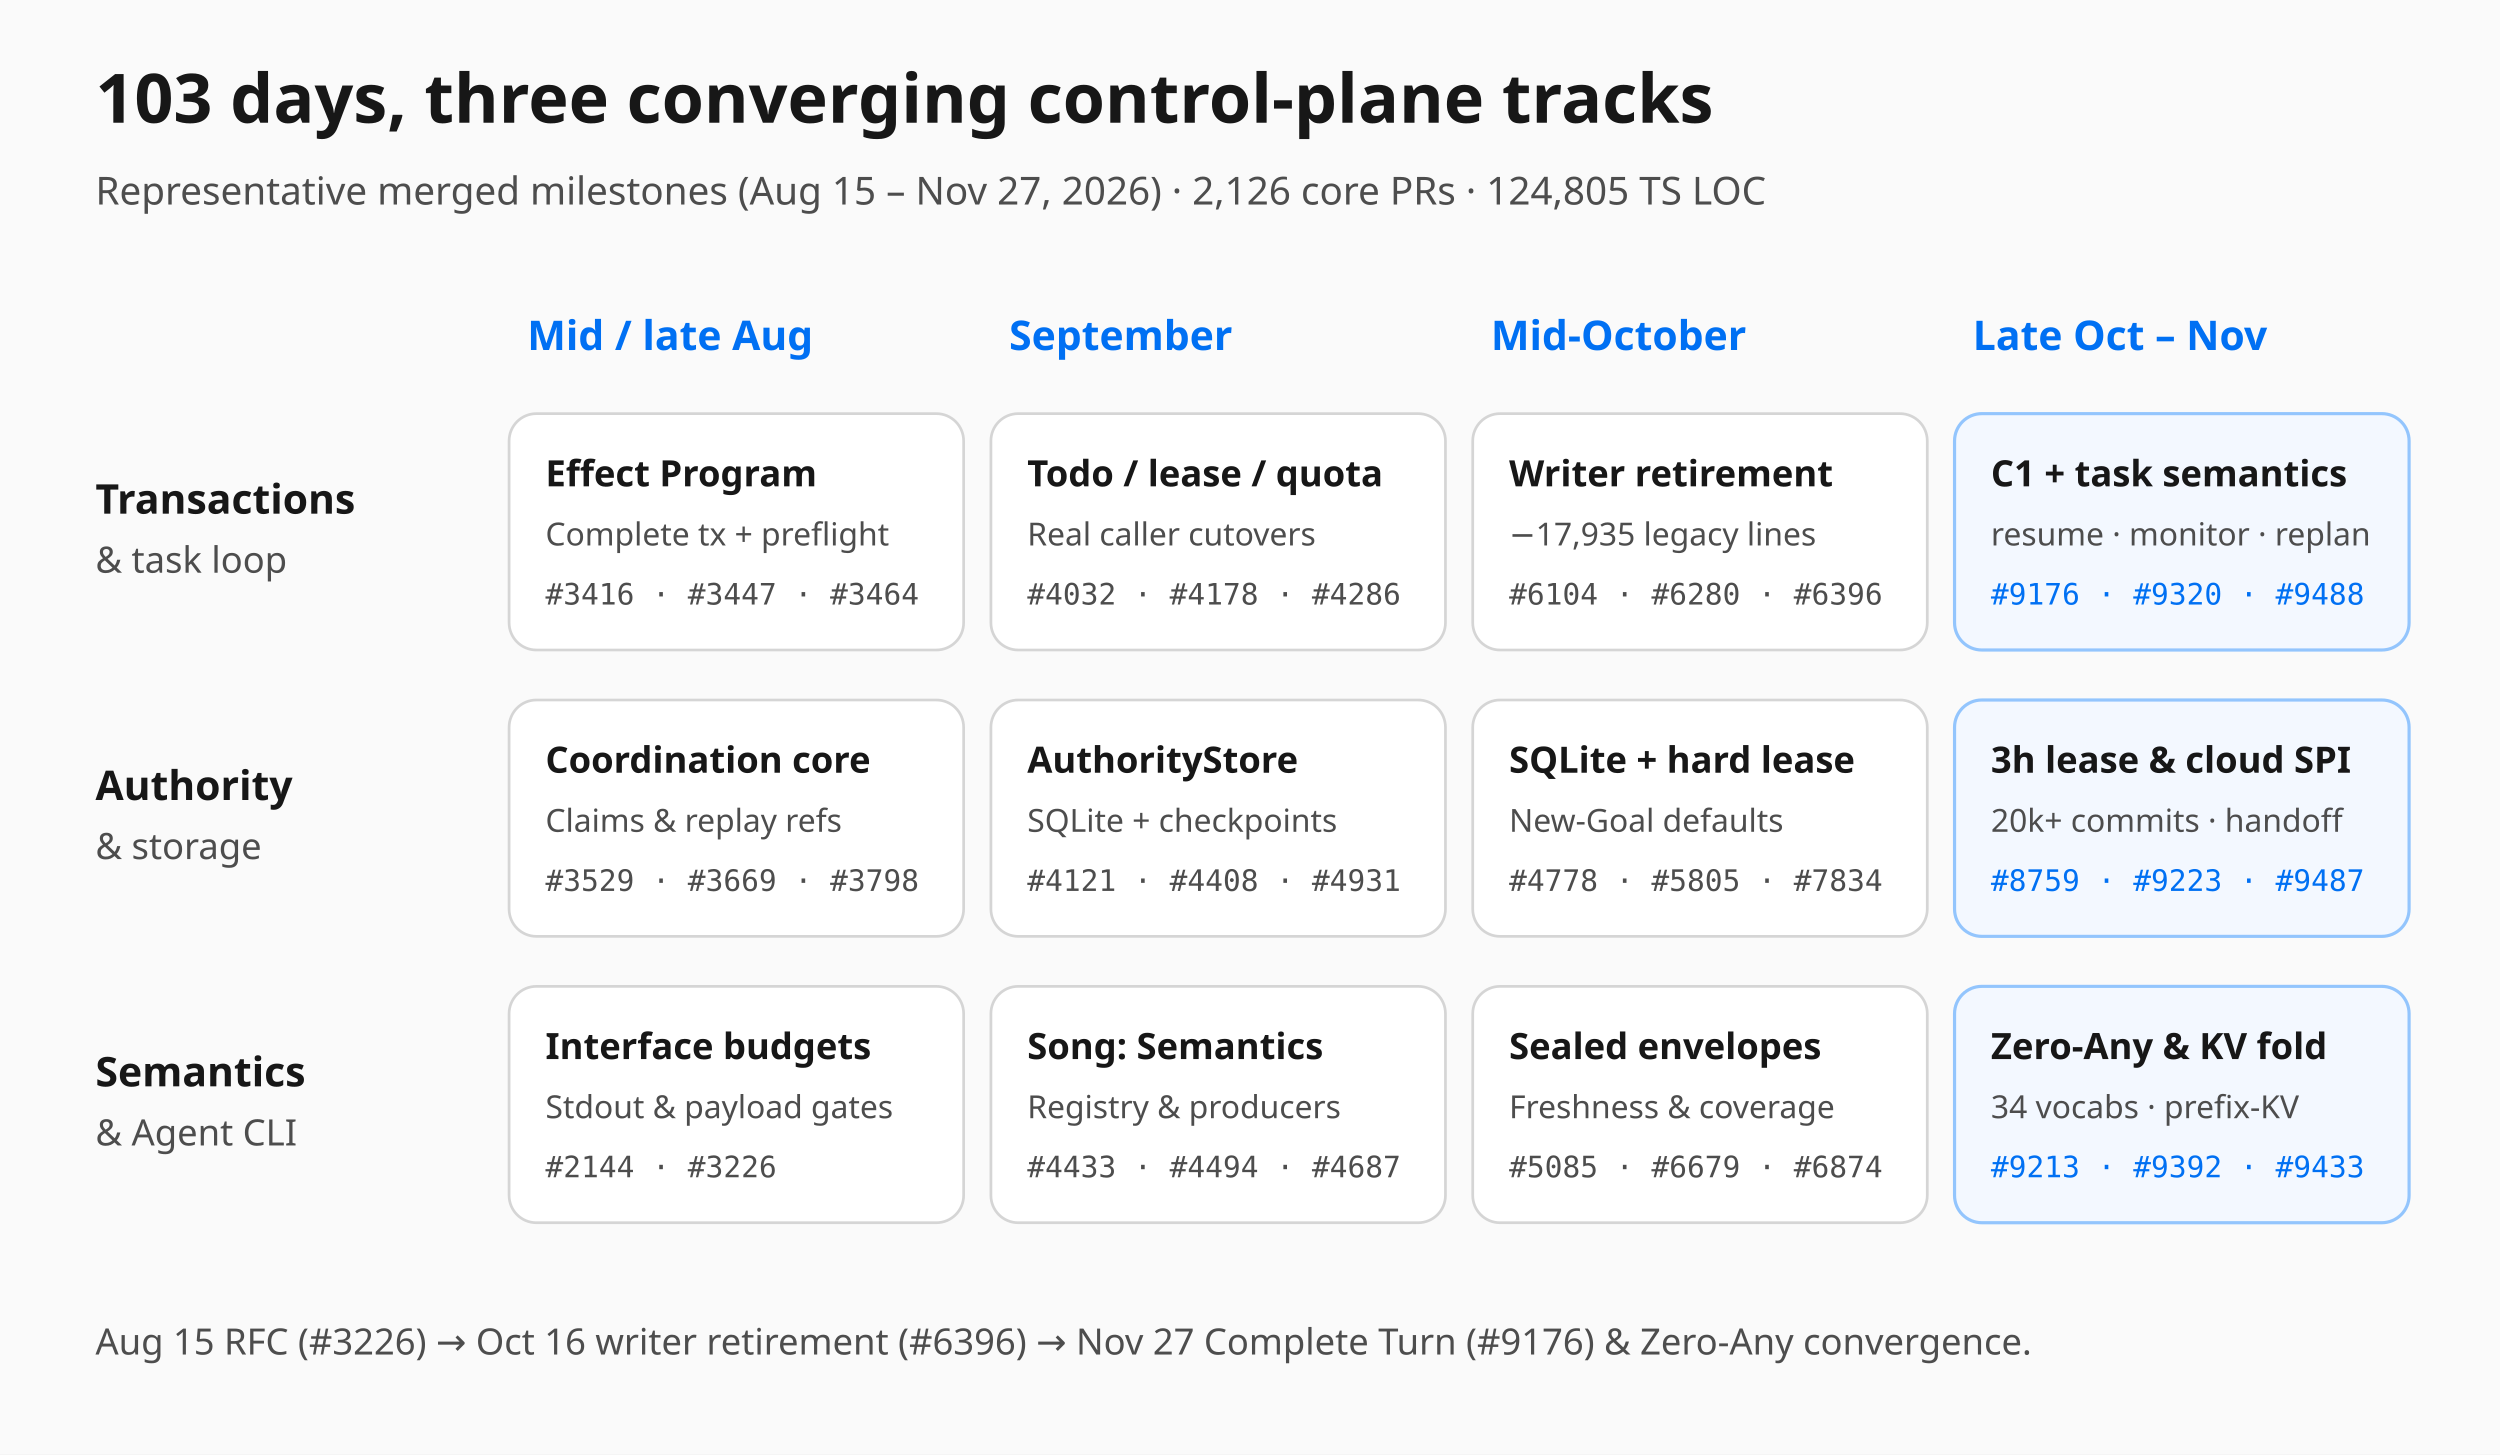
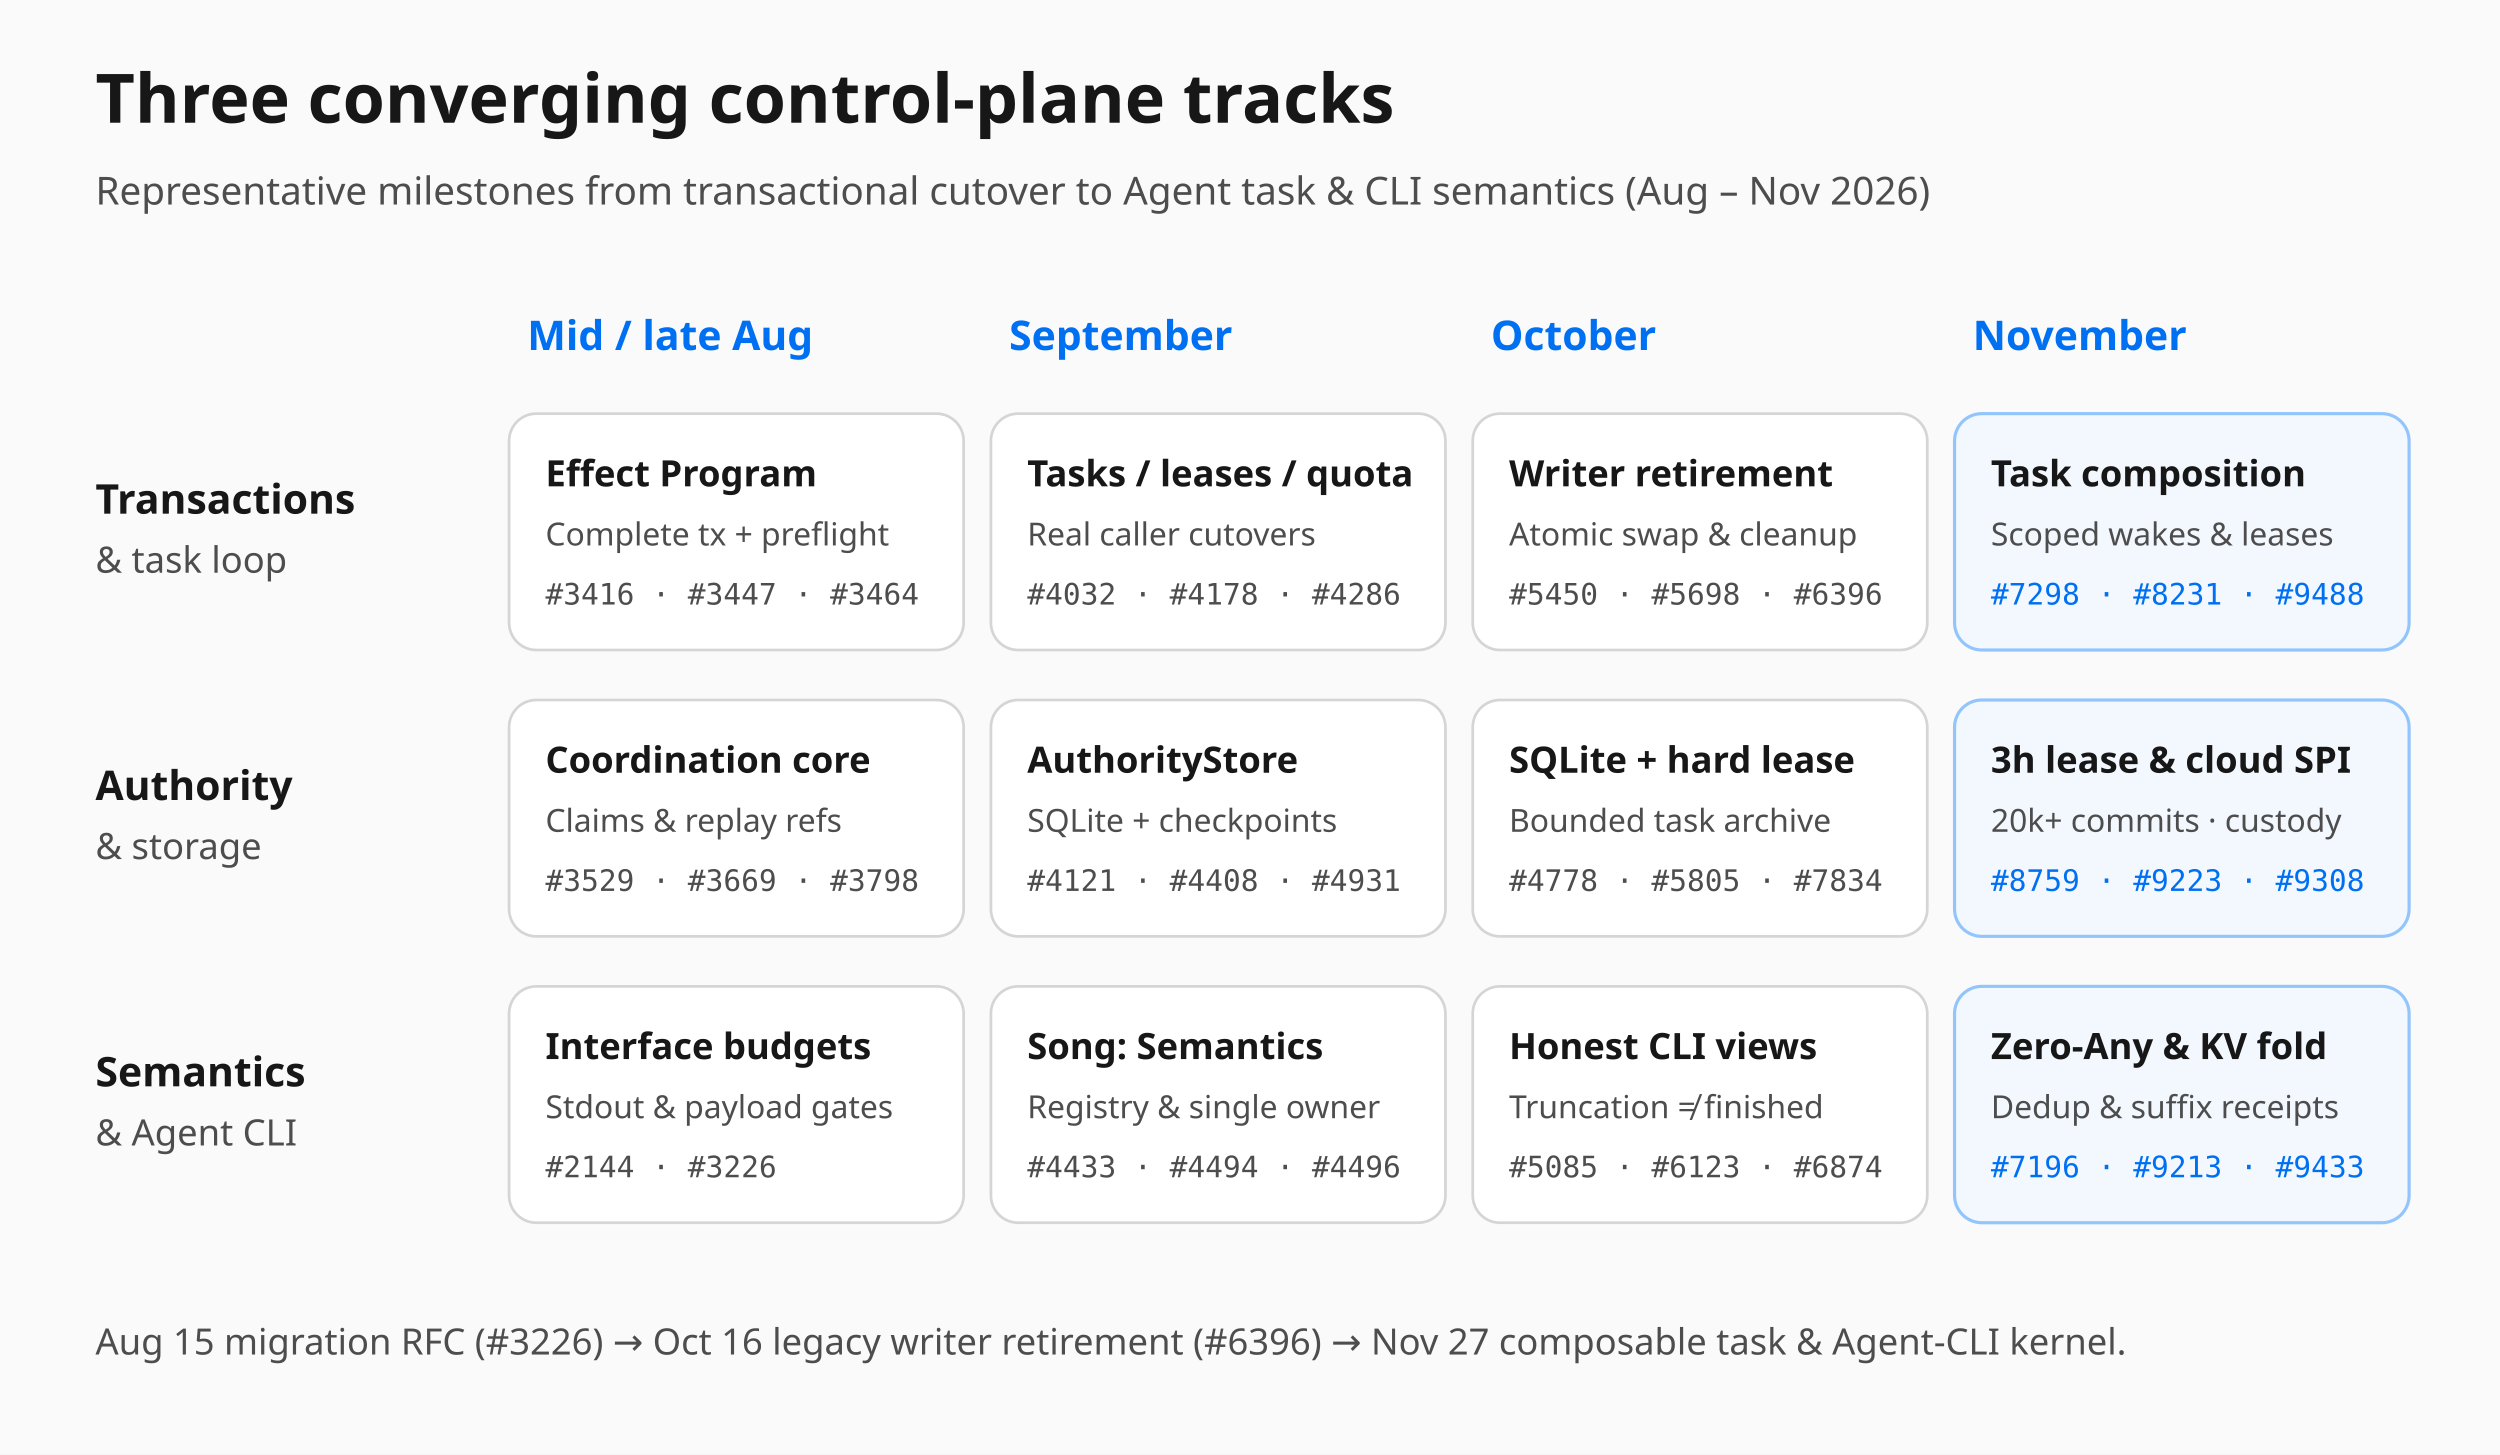
<svg xmlns="http://www.w3.org/2000/svg" width="1100" height="640" viewBox="0 0 1100 640" role="img" aria-labelledby="t d">
  <rect width="100%" height="100%" fill="#fafafa" />
  <style>
    text { font-family: Geist, "PingFang SC", "Microsoft YaHei", sans-serif; fill: #171717; }
    .sub { fill: #4d4d4d; }
    .blue { fill: #0070f3; }
    .mono { font-family: "Geist Mono", "SFMono-Regular", monospace; }
    .box { fill: #fff; stroke: #d5d5d5; stroke-width: 1.2; }
    .box-hi { fill: #f3f8ff; stroke: #93c5fd; stroke-width: 1.4; }
  </style>
-   <text x="42" y="54" font-size="30" font-weight="600">103 days, three converging control-plane tracks</text>
-   <text x="42" y="90" font-size="17" class="sub">Representative merged milestones (Aug 15 – Nov 27, 2026) · 2,126 core PRs · 124,805 TS LOC</text>
+   <text x="42" y="54" font-size="30" font-weight="600">Three converging control-plane tracks</text>
+   <text x="42" y="90" font-size="17" class="sub">Representative milestones from transactional cutover to Agent task &amp; CLI semantics (Aug – Nov 2026)</text>
  <text x="232" y="154" font-size="18" font-weight="600" class="blue">Mid / late Aug</text>
  <text x="444" y="154" font-size="18" font-weight="600" class="blue">September</text>
-   <text x="656" y="154" font-size="18" font-weight="600" class="blue">Mid-October</text>
-   <text x="868" y="154" font-size="18" font-weight="600" class="blue">Late Oct – Nov</text>
+   <text x="656" y="154" font-size="18" font-weight="600" class="blue">October</text>
+   <text x="868" y="154" font-size="18" font-weight="600" class="blue">November</text>
  <text x="42" y="226" font-size="18" font-weight="600">Transactions</text>
  <text x="42" y="252" font-size="16" class="sub">&amp; task loop</text>
  <rect class="box" x="224" y="182" width="200" height="104" rx="12" />
  <text x="240" y="214" font-size="16" font-weight="600">Effect Program</text>
  <text x="240" y="240" font-size="14" class="sub">Complete tx + preflight</text>
  <text x="240" y="266" font-size="13" class="mono sub">#3416 · #3447 · #3464</text>
  <rect class="box" x="436" y="182" width="200" height="104" rx="12" />
-   <text x="452" y="214" font-size="16" font-weight="600">Todo / lease / quota</text>
+   <text x="452" y="214" font-size="16" font-weight="600">Tasks / leases / quota</text>
  <text x="452" y="240" font-size="14" class="sub">Real caller cutovers</text>
  <text x="452" y="266" font-size="13" class="mono sub">#4032 · #4178 · #4286</text>
  <rect class="box" x="648" y="182" width="200" height="104" rx="12" />
  <text x="664" y="214" font-size="16" font-weight="600">Writer retirement</text>
-   <text x="664" y="240" font-size="14" class="sub">−17,935 legacy lines</text>
-   <text x="664" y="266" font-size="13" class="mono sub">#6104 · #6280 · #6396</text>
+   <text x="664" y="240" font-size="14" class="sub">Atomic swap &amp; cleanup</text>
+   <text x="664" y="266" font-size="13" class="mono sub">#5450 · #5698 · #6396</text>
  <rect class="box-hi" x="860" y="182" width="200" height="104" rx="12" />
-   <text x="876" y="214" font-size="16" font-weight="600">C1 + task semantics</text>
-   <text x="876" y="240" font-size="14" class="sub">resume · monitor · replan</text>
-   <text x="876" y="266" font-size="13" class="mono blue">#9176 · #9320 · #9488</text>
+   <text x="876" y="214" font-size="16" font-weight="600">Task composition</text>
+   <text x="876" y="240" font-size="14" class="sub">Scoped wakes &amp; leases</text>
+   <text x="876" y="266" font-size="13" class="mono blue">#7298 · #8231 · #9488</text>
  <text x="42" y="352" font-size="18" font-weight="600">Authority</text>
  <text x="42" y="378" font-size="16" class="sub">&amp; storage</text>
  <rect class="box" x="224" y="308" width="200" height="104" rx="12" />
  <text x="240" y="340" font-size="16" font-weight="600">Coordination core</text>
  <text x="240" y="366" font-size="14" class="sub">Claims &amp; replay refs</text>
  <text x="240" y="392" font-size="13" class="mono sub">#3529 · #3669 · #3798</text>
  <rect class="box" x="436" y="308" width="200" height="104" rx="12" />
  <text x="452" y="340" font-size="16" font-weight="600">AuthorityStore</text>
  <text x="452" y="366" font-size="14" class="sub">SQLite + checkpoints</text>
  <text x="452" y="392" font-size="13" class="mono sub">#4121 · #4408 · #4931</text>
  <rect class="box" x="648" y="308" width="200" height="104" rx="12" />
  <text x="664" y="340" font-size="16" font-weight="600">SQLite + hard lease</text>
-   <text x="664" y="366" font-size="14" class="sub">New-Goal defaults</text>
+   <text x="664" y="366" font-size="14" class="sub">Bounded task archive</text>
  <text x="664" y="392" font-size="13" class="mono sub">#4778 · #5805 · #7834</text>
  <rect class="box-hi" x="860" y="308" width="200" height="104" rx="12" />
  <text x="876" y="340" font-size="16" font-weight="600">3h lease &amp; cloud SPI</text>
-   <text x="876" y="366" font-size="14" class="sub">20k+ commits · handoff</text>
-   <text x="876" y="392" font-size="13" class="mono blue">#8759 · #9223 · #9487</text>
+   <text x="876" y="366" font-size="14" class="sub">20k+ commits · custody</text>
+   <text x="876" y="392" font-size="13" class="mono blue">#8759 · #9223 · #9308</text>
  <text x="42" y="478" font-size="18" font-weight="600">Semantics</text>
  <text x="42" y="504" font-size="16" class="sub">&amp; Agent CLI</text>
  <rect class="box" x="224" y="434" width="200" height="104" rx="12" />
  <text x="240" y="466" font-size="16" font-weight="600">Interface budgets</text>
  <text x="240" y="492" font-size="14" class="sub">Stdout &amp; payload gates</text>
  <text x="240" y="518" font-size="13" class="mono sub">#2144 · #3226</text>
  <rect class="box" x="436" y="434" width="200" height="104" rx="12" />
  <text x="452" y="466" font-size="16" font-weight="600">Song: Semantics</text>
-   <text x="452" y="492" font-size="14" class="sub">Registry &amp; producers</text>
-   <text x="452" y="518" font-size="13" class="mono sub">#4433 · #4494 · #4687</text>
+   <text x="452" y="492" font-size="14" class="sub">Registry &amp; single owner</text>
+   <text x="452" y="518" font-size="13" class="mono sub">#4433 · #4494 · #4496</text>
  <rect class="box" x="648" y="434" width="200" height="104" rx="12" />
-   <text x="664" y="466" font-size="16" font-weight="600">Sealed envelopes</text>
-   <text x="664" y="492" font-size="14" class="sub">Freshness &amp; coverage</text>
-   <text x="664" y="518" font-size="13" class="mono sub">#5085 · #6679 · #6874</text>
+   <text x="664" y="466" font-size="16" font-weight="600">Honest CLI views</text>
+   <text x="664" y="492" font-size="14" class="sub">Truncation ≠ finished</text>
+   <text x="664" y="518" font-size="13" class="mono sub">#5085 · #6123 · #6874</text>
  <rect class="box-hi" x="860" y="434" width="200" height="104" rx="12" />
  <text x="876" y="466" font-size="16" font-weight="600">Zero-Any &amp; KV fold</text>
-   <text x="876" y="492" font-size="14" class="sub">34 vocabs · prefix-KV</text>
-   <text x="876" y="518" font-size="13" class="mono blue">#9213 · #9392 · #9433</text>
-   <text x="42" y="596" font-size="16" class="sub">Aug 15 RFC (#3226) → Oct 16 writer retirement (#6396) → Nov 27 Complete Turn (#9176) &amp; Zero-Any convergence.</text>
+   <text x="876" y="492" font-size="14" class="sub">Dedup &amp; suffix receipts</text>
+   <text x="876" y="518" font-size="13" class="mono blue">#7196 · #9213 · #9433</text>
+   <text x="42" y="596" font-size="16" class="sub">Aug 15 migration RFC (#3226) → Oct 16 legacy writer retirement (#6396) → Nov 27 composable task &amp; Agent-CLI kernel.</text>
</svg>
